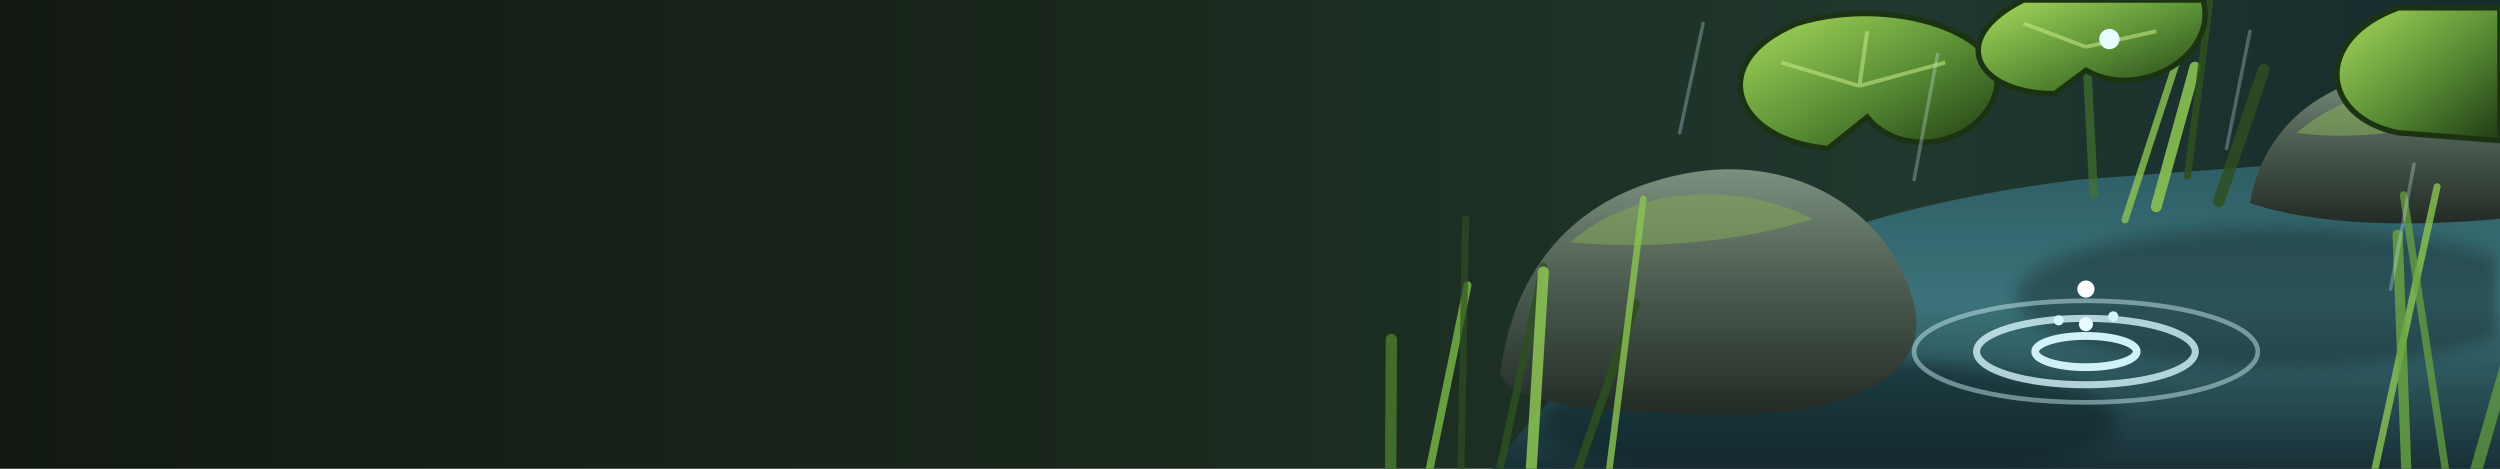
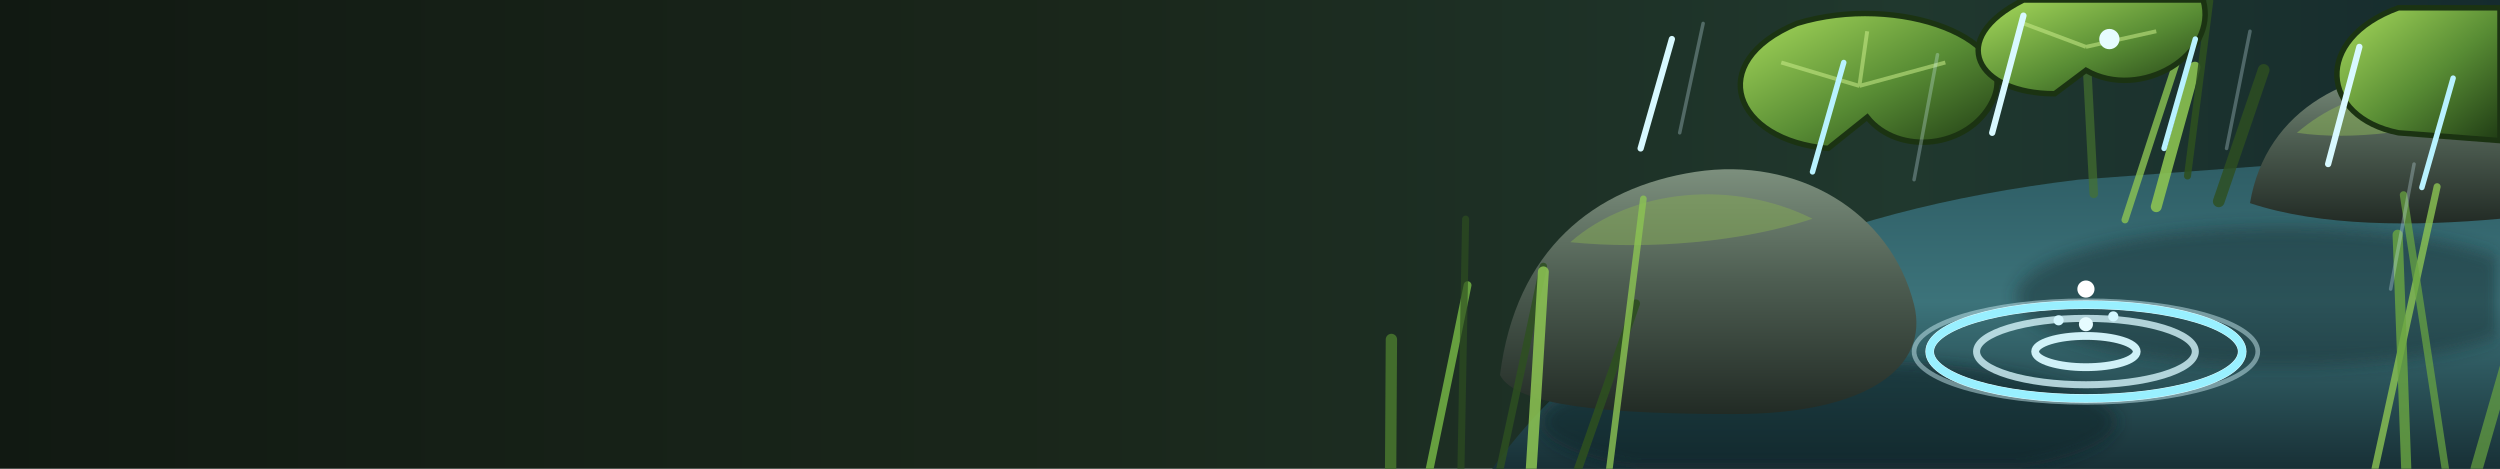
<svg xmlns="http://www.w3.org/2000/svg" viewBox="0 0 640 120" width="640" height="120">
+   <style class="np-anim">@keyframes a09_rip { 0% { transform: scale(0.35); opacity: 1; } 100% { transform: scale(1.55); opacity: 0; } }
+         @keyframes a09_rain { 0% { transform: translate(18px, -60px); opacity: 0; } 20% { opacity: 0.85; } 85% { opacity: 0.85; } 100% { transform: translate(-22px, 85px); opacity: 0; } }
+         .a09-r1 { transform-box: fill-box; transform-origin: center; animation: a09_rip 1.8s ease-out infinite; }
+         .a09-r2 { transform-box: fill-box; transform-origin: center; animation: a09_rip 1.8s ease-out infinite -0.9s; }
+         .a09-drop1 { animation: a09_rain 0.9s linear infinite; }
+         .a09-drop2 { animation: a09_rain 1.1s linear infinite -0.45s; }</style>
  <defs>
    <linearGradient id="bg09" x1="0" y1="0" x2="1" y2="0">
      <stop offset="0%" stop-color="#111912" />
      <stop offset="44%" stop-color="#1a271b" />
      <stop offset="76%" stop-color="#20382e" />
      <stop offset="100%" stop-color="#152b2e" />
    </linearGradient>
    <linearGradient id="water09" x1="0" y1="0" x2="0" y2="1">
      <stop offset="0%" stop-color="#2d5b63" />
      <stop offset="48%" stop-color="#3c737a" />
      <stop offset="100%" stop-color="#183036" />
    </linearGradient>
    <linearGradient id="rock09" x1="0" y1="0" x2="0" y2="1">
      <stop offset="0%" stop-color="#7c8f7d" />
      <stop offset="45%" stop-color="#4e5e52" />
      <stop offset="100%" stop-color="#222b25" />
    </linearGradient>
    <linearGradient id="pad09" x1="0" y1="0" x2="1" y2="1">
      <stop offset="0%" stop-color="#a8db5c" />
      <stop offset="55%" stop-color="#588c34" />
      <stop offset="100%" stop-color="#1f3b14" />
    </linearGradient>
    <filter id="soft09" x="-20%" y="-20%" width="140%" height="140%">
      <feGaussianBlur stdDeviation="2" />
    </filter>
  </defs>
  <clipPath id="npClip">
    <rect width="640" height="120" />
  </clipPath>
  <g clip-path="url(#npClip)">
    <rect width="640" height="120" fill="url(#bg09)" />
    <path d="M 382 120 C 414 76, 466 54, 532 46 L 640 38 L 640 120 Z" fill="url(#water09)" />
    <ellipse cx="584" cy="76" rx="68" ry="18" fill="#13292e" opacity="0.45" filter="url(#soft09)" />
    <ellipse cx="468" cy="108" rx="74" ry="16" fill="#0f2126" opacity="0.55" filter="url(#soft09)" />
    <path d="M 384 96 C 388 64, 408 48, 434 44 C 460 40, 484 54, 490 78 C 494 94, 478 106, 444 106 C 412 106, 388 104, 384 96 Z" fill="url(#rock09)" />
    <path d="M 402 62 C 418 48, 444 46, 464 56 C 446 62, 422 64, 402 62 Z" fill="#82a656" opacity="0.55" />
    <path d="M 576 52 C 580 28, 602 16, 628 18 L 640 24 L 640 56 C 618 58, 594 58, 576 52 Z" fill="url(#rock09)" />
    <path d="M 588 34 C 602 22, 620 20, 636 28 C 620 34, 602 36, 588 34 Z" fill="#8bb557" opacity="0.5" />
    <path d="M 356 120 Q 356.1 103.4, 356.2 86.9" fill="none" stroke="#46732d" stroke-width="2.9" stroke-linecap="round" opacity="0.90" />
    <path d="M 366 120 Q 370.9 96.5, 375.7 73.0" fill="none" stroke="#6aa641" stroke-width="2.0" stroke-linecap="round" opacity="0.94" />
    <path d="M 374 120 Q 374.6 88.0, 375.2 56.1" fill="none" stroke="#2d4f20" stroke-width="1.8" stroke-linecap="round" opacity="0.66" />
    <path d="M 384 120 Q 389.6 94.1, 395.1 68.2" fill="none" stroke="#2d4f20" stroke-width="1.9" stroke-linecap="round" opacity="0.82" />
    <path d="M 392 120 Q 393.6 94.8, 395.1 69.6" fill="none" stroke="#8cc452" stroke-width="2.8" stroke-linecap="round" opacity="0.86" />
    <path d="M 404 120 Q 411.4 98.9, 418.8 77.7" fill="none" stroke="#2d4f20" stroke-width="2.1" stroke-linecap="round" opacity="0.89" />
    <path d="M 412 120 Q 416.4 85.4, 420.7 50.9" fill="none" stroke="#8cc452" stroke-width="1.7" stroke-linecap="round" opacity="0.80" />
    <path d="M 536 49.611 Q 534.7 25.0, 533.4 0.4" fill="none" stroke="#46732d" stroke-width="2.2" stroke-linecap="round" opacity="0.66" />
    <path d="M 544 56.281 Q 551.5 33.2, 559.1 10.1" fill="none" stroke="#8cc452" stroke-width="1.8" stroke-linecap="round" opacity="0.80" />
    <path d="M 552 52.907 Q 556.9 35.1, 561.9 17.2" fill="none" stroke="#8cc452" stroke-width="2.8" stroke-linecap="round" opacity="0.88" />
    <path d="M 560 45.052 Q 562.9 22.6, 565.7 0.2" fill="none" stroke="#2d4f20" stroke-width="1.8" stroke-linecap="round" opacity="0.88" />
    <path d="M 568 51.542 Q 573.8 34.7, 579.5 17.9" fill="none" stroke="#2d4f20" stroke-width="3.0" stroke-linecap="round" opacity="0.81" />
    <path d="M 608 120 Q 615.9 83.9, 623.9 47.8" fill="none" stroke="#8cc452" stroke-width="1.8" stroke-linecap="round" opacity="0.80" />
    <path d="M 616 120 Q 614.9 90.0, 613.8 60.1" fill="none" stroke="#6aa641" stroke-width="2.6" stroke-linecap="round" opacity="0.80" />
    <path d="M 626 120 Q 620.7 84.9, 615.3 49.9" fill="none" stroke="#6aa641" stroke-width="1.9" stroke-linecap="round" opacity="0.71" />
    <path d="M 634 120 Q 639.9 99.6, 645.7 79.3" fill="none" stroke="#6aa641" stroke-width="3.1" stroke-linecap="round" opacity="0.68" />
    <g stroke="#1b3312" stroke-width="1.4">
      <path d="M 468 38 C 444 36, 436 16, 460 6 C 486 -2, 518 10, 510 26 C 504 38, 486 40, 478 30 Z" fill="url(#pad09)" />
      <path d="M 476 22 L 456 16 M 476 22 L 478 8 M 476 22 L 498 16" stroke="#c8eb88" stroke-width="1" opacity="0.55" />
      <path d="M 526 24 C 506 24, 498 10, 518 0 L 564 0 C 568 14, 548 26, 534 18 Z" fill="url(#pad09)" />
      <path d="M 534 12 L 518 6 M 534 12 L 552 8" stroke="#c8eb88" stroke-width="1" opacity="0.55" />
      <path d="M 614 34 C 594 30, 592 10, 614 2 L 640 2 L 640 36 Z" fill="url(#pad09)" />
      <circle cx="540" cy="10" r="2.6" fill="#e6fcff" stroke="none" />
    </g>
    <g fill="none" stroke="#d8f9ff">
      <ellipse cx="534" cy="90" rx="44" ry="13" stroke-width="1.2" opacity="0.45" />
      <ellipse cx="534" cy="90" rx="28" ry="8.5" stroke-width="1.8" opacity="0.78" />
      <ellipse cx="534" cy="90" rx="13" ry="4" stroke-width="2" opacity="0.95" />
      <circle cx="534" cy="74" r="2.2" fill="#ffffff" stroke="none" />
      <circle cx="534" cy="83" r="1.8" fill="#e6fcff" stroke="none" />
      <circle cx="527" cy="82" r="1.3" fill="#d4f7ff" stroke="none" />
      <circle cx="541" cy="81" r="1.3" fill="#d4f7ff" stroke="none" />
    </g>
    <g stroke="#d6f5ff" stroke-width="0.9" opacity="0.28" stroke-linecap="round">
      <line x1="436" y1="6" x2="430" y2="34" />
      <line x1="496" y1="14" x2="490" y2="46" />
      <line x1="576" y1="8" x2="570" y2="38" />
      <line x1="618" y1="42" x2="612" y2="74" />
    </g>
+     <g class="np-fx">
+       <ellipse class="a09-r1" cx="534" cy="90" rx="40" ry="12" fill="none" stroke="#e6fcff" stroke-width="2.2" />
+       <ellipse class="a09-r2" cx="534" cy="90" rx="40" ry="12" fill="none" stroke="#99f0ff" stroke-width="2" />
+       <g class="a09-drop1" stroke="#d8f9ff" stroke-width="1.6" stroke-linecap="round">
+         <line x1="428" y1="10" x2="420" y2="38" />
+         <line x1="518" y1="4" x2="510" y2="34" />
+         <line x1="604" y1="12" x2="596" y2="42" />
+       </g>
+       <g class="a09-drop2" stroke="#b8f2ff" stroke-width="1.4" stroke-linecap="round">
+         <line x1="472" y1="16" x2="464" y2="44" />
+         <line x1="562" y1="10" x2="554" y2="38" />
+         <line x1="628" y1="20" x2="620" y2="48" />
+       </g>
+     </g>
  </g>
</svg>
